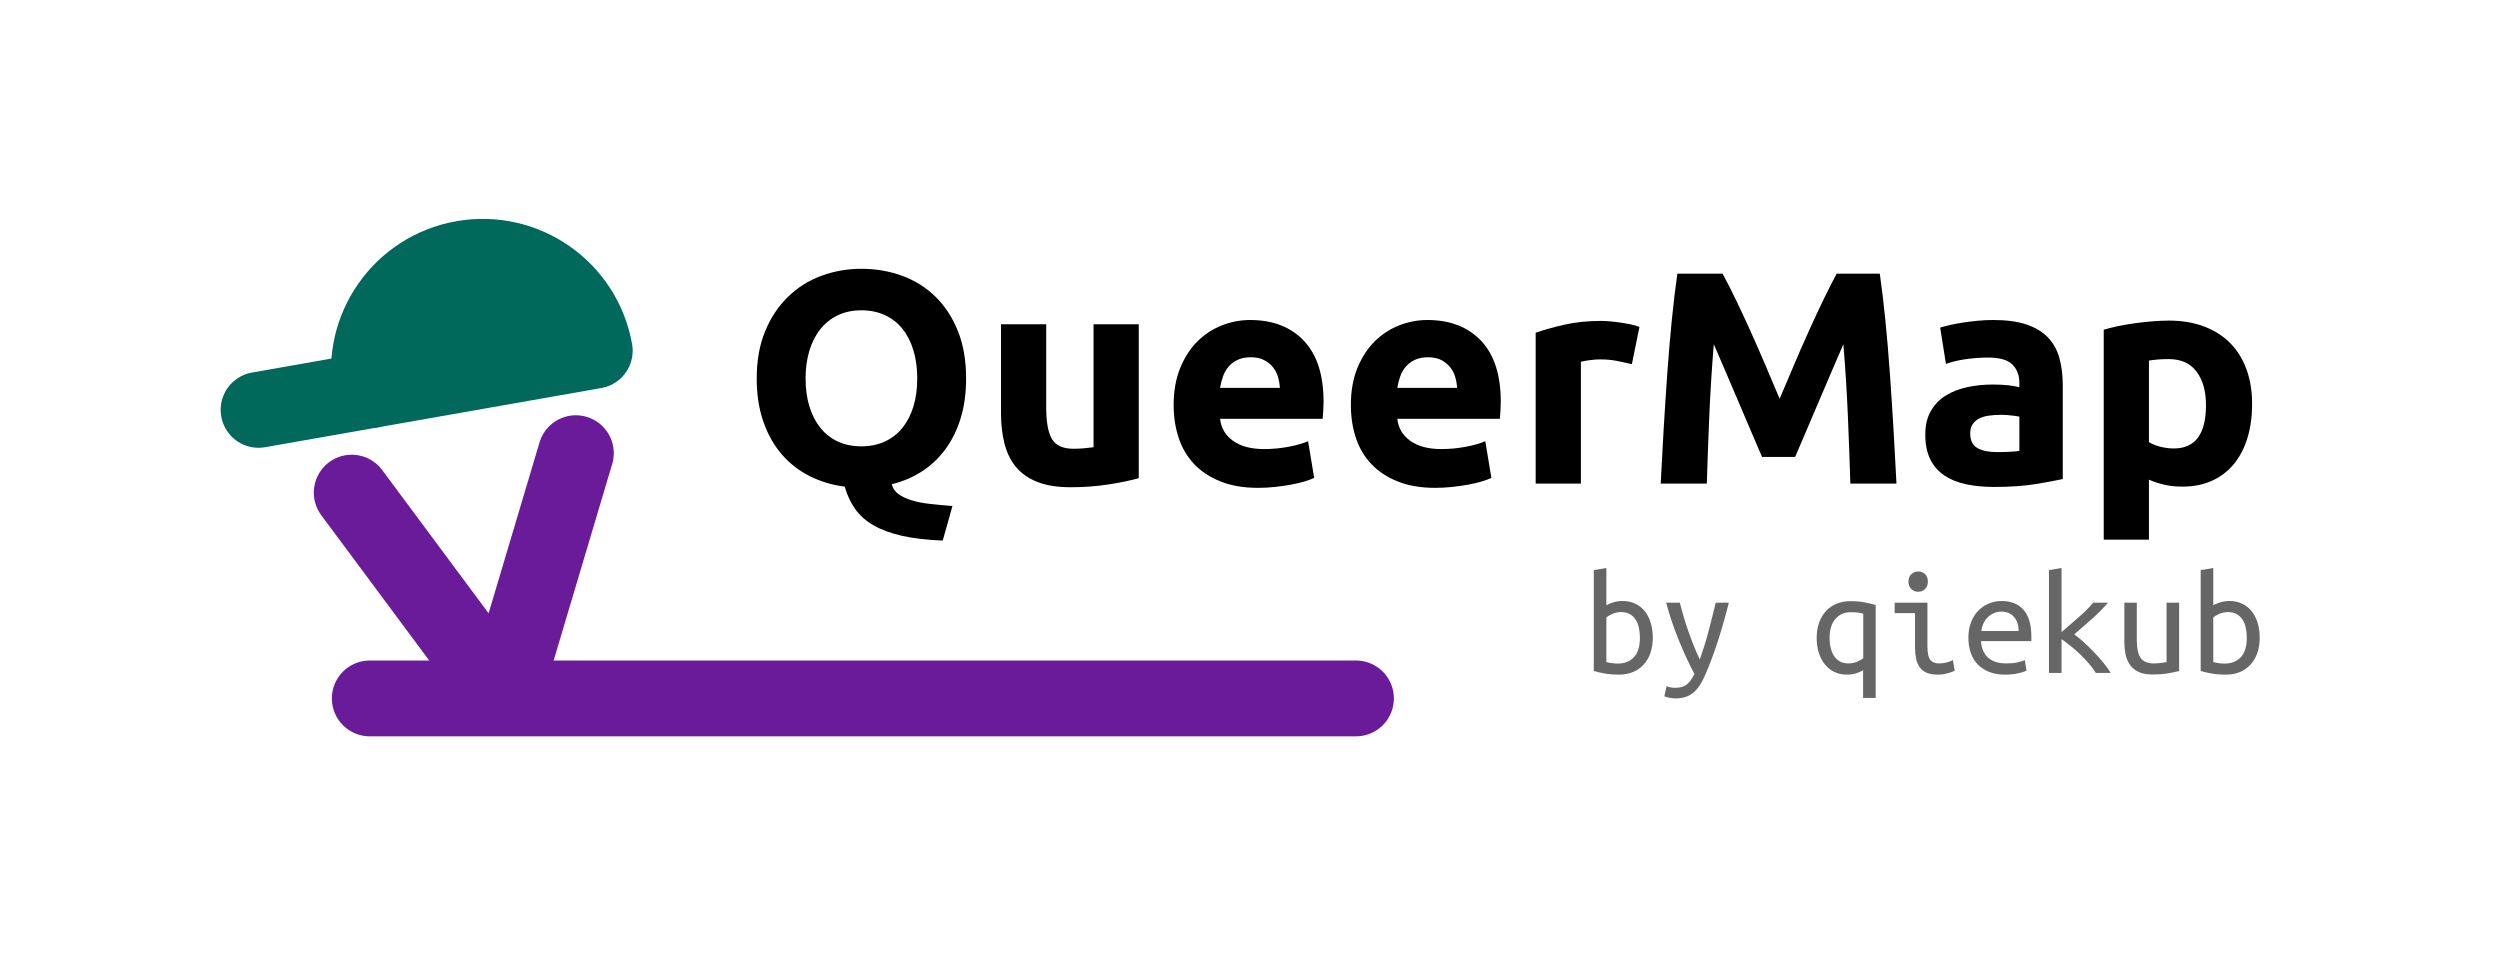
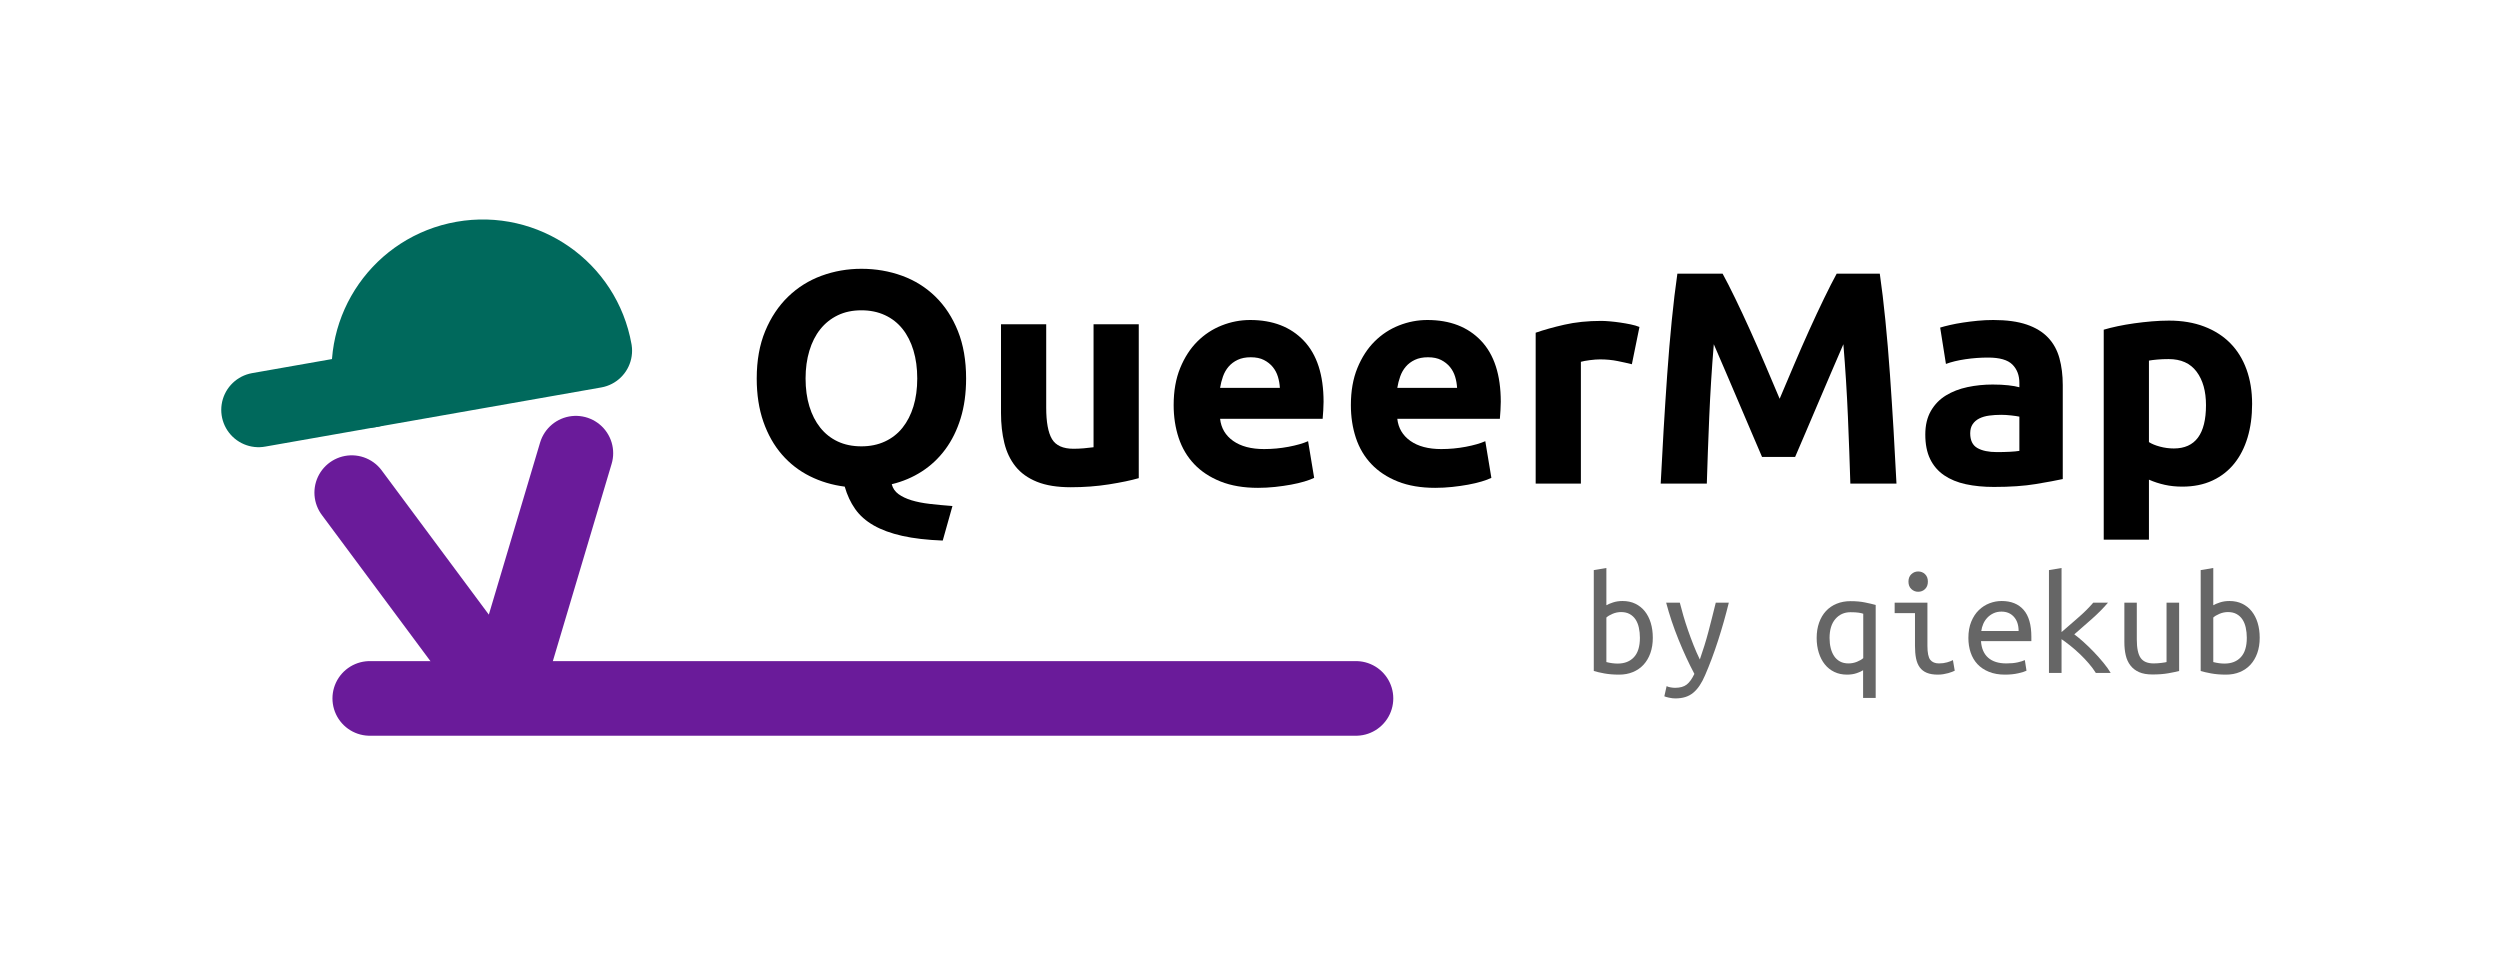
<svg xmlns="http://www.w3.org/2000/svg" width="100%" height="100%" viewBox="0 0 335 128" version="1.1" xml:space="preserve" style="fill-rule:evenodd;clip-rule:evenodd;stroke-linecap:round;stroke-linejoin:round;stroke-miterlimit:1.5;">
  <rect id="_-Logo---Horizontal---Colored---Transparent---Dark-on-Light" x="0" y="0" width="334.8" height="128" style="fill:none;" />
  <g>
    <g>
-       <g>
-         <path d="M49.664,52.281l-15.016,2.643" style="fill:none;stroke:#00695c;stroke-width:10.16px;" />
-         <path d="M79.698,46.993c-1.463,-8.28 -9.371,-13.809 -17.665,-12.349c-8.293,1.46 -13.831,9.356 -12.369,17.637l15.017,-2.644l15.017,-2.644Z" style="fill:#00695c;stroke:#00695c;stroke-width:10.16px;" />
-       </g>
-       <path d="M47.132,66.013l20.313,27.343l9.721,-32.63" style="fill:none;stroke:#6a1b9a;stroke-width:10.16px;" />
-       <path d="M181.7,93.588l-132.151,-0" style="fill:none;stroke:#6a1b9a;stroke-width:10.16px;" />
+       <path d="M49.664,52.281l-15.016,2.643" style="fill:none;stroke:#00695c;stroke-width:10px;" />
+       <path d="M79.698,46.993c-1.463,-8.28 -9.371,-13.809 -17.665,-12.349c-8.293,1.46 -13.831,9.356 -12.369,17.637l15.017,-2.644l15.017,-2.644Z" style="fill:#00695c;stroke:#00695c;stroke-width:10px;" />
+       <path d="M47.132,66.013l20.313,27.343l9.721,-32.63" style="fill:none;stroke:#6a1b9a;stroke-width:10px;" />
+       <path d="M181.7,93.588l-132.151,-0" style="fill:none;stroke:#6a1b9a;stroke-width:10px;" />
    </g>
    <g>
      <path id="by-qiekub" d="M215.255,81.103c0.203,-0.121 0.498,-0.247 0.884,-0.375c0.386,-0.129 0.817,-0.193 1.291,-0.193c0.637,0 1.206,0.122 1.708,0.365c0.501,0.244 0.925,0.582 1.27,1.015c0.346,0.433 0.61,0.951 0.793,1.553c0.183,0.603 0.275,1.269 0.275,2c-0,0.758 -0.109,1.441 -0.325,2.05c-0.217,0.609 -0.522,1.127 -0.915,1.553c-0.393,0.426 -0.868,0.754 -1.424,0.984c-0.555,0.231 -1.172,0.346 -1.85,0.346c-0.745,-0 -1.409,-0.055 -1.992,-0.163c-0.583,-0.108 -1.051,-0.216 -1.403,-0.325l0,-13.519l1.688,-0.284l-0,4.993Zm-0,7.613c0.257,0.067 0.515,0.118 0.772,0.152c0.258,0.034 0.502,0.051 0.732,0.051c0.935,-0 1.667,-0.288 2.196,-0.863c0.528,-0.575 0.793,-1.438 0.793,-2.588c-0,-0.487 -0.048,-0.944 -0.143,-1.37c-0.094,-0.427 -0.244,-0.792 -0.447,-1.097c-0.203,-0.304 -0.464,-0.544 -0.783,-0.72c-0.318,-0.176 -0.701,-0.264 -1.148,-0.264c-0.393,-0 -0.773,0.078 -1.139,0.233c-0.366,0.156 -0.644,0.322 -0.833,0.498l-0,5.968Z" style="fill-opacity:0.6;fill-rule:nonzero;" />
      <path d="M223.326,91.943c0.122,0.068 0.295,0.122 0.518,0.163c0.224,0.04 0.431,0.061 0.621,0.061c0.664,-0 1.182,-0.146 1.555,-0.437c0.373,-0.291 0.715,-0.768 1.027,-1.431c-0.759,-1.434 -1.471,-2.974 -2.135,-4.618c-0.664,-1.644 -1.213,-3.285 -1.647,-4.923l1.83,0c0.135,0.542 0.295,1.127 0.478,1.756c0.183,0.63 0.389,1.276 0.62,1.939c0.23,0.663 0.477,1.329 0.742,1.999c0.264,0.67 0.545,1.31 0.843,1.919c0.217,-0.623 0.421,-1.239 0.61,-1.848c0.19,-0.609 0.366,-1.221 0.529,-1.837c0.163,-0.615 0.325,-1.245 0.488,-1.888c0.163,-0.642 0.332,-1.322 0.508,-2.04l1.749,0c-0.434,1.76 -0.919,3.465 -1.454,5.116c-0.535,1.651 -1.108,3.18 -1.718,4.587c-0.23,0.542 -0.478,1.009 -0.742,1.401c-0.264,0.393 -0.552,0.717 -0.864,0.975c-0.312,0.257 -0.664,0.446 -1.057,0.568c-0.393,0.122 -0.841,0.183 -1.342,0.183c-0.258,-0 -0.539,-0.034 -0.844,-0.102c-0.305,-0.068 -0.512,-0.128 -0.62,-0.183l0.305,-1.36Z" style="fill-opacity:0.6;fill-rule:nonzero;" />
      <path d="M245.162,85.488c-0,0.487 0.05,0.937 0.152,1.35c0.102,0.413 0.254,0.771 0.457,1.076c0.204,0.304 0.465,0.545 0.783,0.721c0.319,0.175 0.702,0.263 1.149,0.263c0.393,0 0.772,-0.074 1.138,-0.223c0.366,-0.149 0.644,-0.311 0.834,-0.487l0,-5.948c-0.149,-0.054 -0.356,-0.101 -0.62,-0.142c-0.264,-0.04 -0.627,-0.061 -1.088,-0.061c-0.827,0 -1.501,0.301 -2.023,0.904c-0.522,0.602 -0.782,1.451 -0.782,2.547Zm-1.729,0c0,-0.758 0.109,-1.441 0.326,-2.05c0.217,-0.609 0.522,-1.127 0.915,-1.553c0.393,-0.426 0.87,-0.754 1.433,-0.985c0.562,-0.23 1.182,-0.345 1.86,-0.345c0.732,0 1.379,0.058 1.942,0.173c0.562,0.115 1.04,0.227 1.433,0.335l0,12.464l-1.687,-0l-0,-3.715c-0.204,0.135 -0.495,0.267 -0.875,0.396c-0.379,0.128 -0.806,0.193 -1.28,0.193c-0.637,-0 -1.207,-0.122 -1.708,-0.366c-0.502,-0.243 -0.925,-0.582 -1.271,-1.015c-0.346,-0.433 -0.613,-0.95 -0.803,-1.553c-0.19,-0.602 -0.285,-1.262 -0.285,-1.979Z" style="fill-opacity:0.6;fill-rule:nonzero;" />
      <path d="M257.035,79.297c-0.353,-0 -0.658,-0.122 -0.915,-0.366c-0.258,-0.243 -0.386,-0.575 -0.386,-0.994c-0,-0.42 0.128,-0.751 0.386,-0.995c0.257,-0.244 0.562,-0.365 0.915,-0.365c0.366,-0 0.674,0.121 0.925,0.365c0.251,0.244 0.376,0.575 0.376,0.995c0,0.419 -0.125,0.751 -0.376,0.994c-0.251,0.244 -0.559,0.366 -0.925,0.366Zm-0.427,2.862l-2.724,0l-0,-1.401l4.391,0l0,5.786c0,0.933 0.129,1.559 0.386,1.877c0.258,0.318 0.644,0.477 1.159,0.477c0.393,0 0.756,-0.047 1.088,-0.142c0.332,-0.094 0.593,-0.196 0.783,-0.304l0.244,1.421c-0.082,0.04 -0.197,0.091 -0.346,0.152c-0.149,0.061 -0.322,0.118 -0.518,0.173c-0.197,0.054 -0.414,0.101 -0.651,0.142c-0.237,0.04 -0.485,0.061 -0.742,0.061c-0.597,-0 -1.091,-0.082 -1.484,-0.244c-0.393,-0.162 -0.708,-0.406 -0.946,-0.731c-0.237,-0.325 -0.403,-0.727 -0.498,-1.208c-0.095,-0.48 -0.142,-1.038 -0.142,-1.674l-0,-4.385Z" style="fill-opacity:0.6;fill-rule:nonzero;" />
      <path d="M268.217,80.535c1.274,0 2.257,0.396 2.948,1.188c0.691,0.791 1.037,1.992 1.037,3.603l-0,0.588l-6.75,0c0.068,0.975 0.39,1.716 0.966,2.223c0.576,0.508 1.386,0.761 2.429,0.761c0.597,0 1.105,-0.047 1.525,-0.142c0.42,-0.094 0.739,-0.196 0.956,-0.304l0.223,1.421c-0.203,0.108 -0.569,0.223 -1.098,0.345c-0.528,0.122 -1.125,0.183 -1.789,0.183c-0.813,-0 -1.528,-0.126 -2.145,-0.376c-0.616,-0.25 -1.128,-0.592 -1.535,-1.025c-0.406,-0.433 -0.711,-0.951 -0.915,-1.553c-0.203,-0.602 -0.305,-1.255 -0.305,-1.959c0,-0.839 0.129,-1.57 0.387,-2.192c0.257,-0.623 0.596,-1.137 1.016,-1.543c0.42,-0.406 0.895,-0.71 1.423,-0.913c0.529,-0.203 1.071,-0.305 1.627,-0.305Zm2.277,4.019c-0,-0.798 -0.21,-1.431 -0.63,-1.898c-0.42,-0.467 -0.976,-0.7 -1.667,-0.7c-0.393,0 -0.749,0.074 -1.068,0.223c-0.318,0.149 -0.593,0.345 -0.823,0.589c-0.231,0.244 -0.414,0.521 -0.549,0.832c-0.136,0.312 -0.224,0.63 -0.264,0.954l5.001,0Z" style="fill-opacity:0.6;fill-rule:nonzero;" />
      <path d="M277.955,85.001c0.366,0.271 0.78,0.612 1.241,1.025c0.461,0.413 0.918,0.856 1.372,1.33c0.454,0.473 0.884,0.957 1.291,1.451c0.407,0.494 0.732,0.951 0.976,1.37l-1.993,0c-0.257,-0.419 -0.576,-0.849 -0.955,-1.289c-0.38,-0.44 -0.783,-0.862 -1.21,-1.268c-0.427,-0.406 -0.854,-0.779 -1.281,-1.117c-0.427,-0.338 -0.809,-0.622 -1.148,-0.852l-0,4.526l-1.688,0l0,-13.783l1.688,-0.284l-0,8.586c0.745,-0.649 1.491,-1.295 2.236,-1.938c0.746,-0.643 1.416,-1.309 2.013,-2l1.972,0c-0.583,0.691 -1.284,1.401 -2.104,2.132c-0.82,0.731 -1.623,1.434 -2.41,2.111Z" style="fill-opacity:0.6;fill-rule:nonzero;" />
      <path d="M292.004,89.913c-0.366,0.095 -0.85,0.197 -1.453,0.305c-0.604,0.108 -1.312,0.162 -2.125,0.162c-0.718,0 -1.315,-0.105 -1.789,-0.314c-0.475,-0.21 -0.861,-0.508 -1.159,-0.894c-0.298,-0.385 -0.508,-0.842 -0.63,-1.37c-0.122,-0.528 -0.183,-1.109 -0.183,-1.745l-0,-5.299l1.667,0l-0,4.933c-0,1.164 0.173,1.989 0.518,2.477c0.346,0.487 0.925,0.73 1.739,0.73c0.176,0 0.355,-0.006 0.538,-0.02c0.183,-0.013 0.356,-0.03 0.519,-0.051c0.162,-0.02 0.305,-0.04 0.427,-0.061c0.122,-0.02 0.203,-0.037 0.244,-0.05l-0,-7.958l1.687,0l0,9.155Z" style="fill-opacity:0.6;fill-rule:nonzero;" />
      <path d="M296.579,81.103c0.203,-0.121 0.498,-0.247 0.884,-0.375c0.386,-0.129 0.817,-0.193 1.291,-0.193c0.637,0 1.206,0.122 1.708,0.365c0.501,0.244 0.925,0.582 1.271,1.015c0.345,0.433 0.61,0.951 0.793,1.553c0.183,0.603 0.274,1.269 0.274,2c0,0.758 -0.108,1.441 -0.325,2.05c-0.217,0.609 -0.522,1.127 -0.915,1.553c-0.393,0.426 -0.868,0.754 -1.423,0.984c-0.556,0.231 -1.173,0.346 -1.85,0.346c-0.746,-0 -1.41,-0.055 -1.993,-0.163c-0.583,-0.108 -1.05,-0.216 -1.403,-0.325l0,-13.519l1.688,-0.284l-0,4.993Zm-0,7.613c0.257,0.067 0.515,0.118 0.772,0.152c0.258,0.034 0.502,0.051 0.732,0.051c0.935,-0 1.667,-0.288 2.196,-0.863c0.529,-0.575 0.793,-1.438 0.793,-2.588c-0,-0.487 -0.048,-0.944 -0.142,-1.37c-0.095,-0.427 -0.244,-0.792 -0.448,-1.097c-0.203,-0.304 -0.464,-0.544 -0.782,-0.72c-0.319,-0.176 -0.702,-0.264 -1.149,-0.264c-0.393,-0 -0.773,0.078 -1.139,0.233c-0.366,0.156 -0.644,0.322 -0.833,0.498l-0,5.968Z" style="fill-opacity:0.6;fill-rule:nonzero;" />
      <path id="QueerMap" d="M107.947,50.715c0,1.381 0.17,2.626 0.509,3.735c0.338,1.11 0.826,2.064 1.463,2.863c0.638,0.798 1.417,1.414 2.339,1.847c0.921,0.433 1.978,0.649 3.171,0.649c1.166,0 2.216,-0.216 3.151,-0.649c0.936,-0.433 1.722,-1.049 2.359,-1.847c0.637,-0.799 1.125,-1.753 1.464,-2.863c0.339,-1.109 0.508,-2.354 0.508,-3.735c-0,-1.38 -0.169,-2.632 -0.508,-3.755c-0.339,-1.123 -0.827,-2.084 -1.464,-2.883c-0.637,-0.798 -1.423,-1.414 -2.359,-1.847c-0.935,-0.433 -1.985,-0.649 -3.151,-0.649c-1.193,-0 -2.25,0.223 -3.171,0.669c-0.922,0.447 -1.701,1.069 -2.339,1.868c-0.637,0.798 -1.125,1.759 -1.463,2.882c-0.339,1.124 -0.509,2.362 -0.509,3.715Zm21.511,0c-0,1.976 -0.244,3.756 -0.732,5.339c-0.488,1.583 -1.173,2.97 -2.054,4.161c-0.881,1.191 -1.931,2.179 -3.151,2.964c-1.22,0.785 -2.562,1.353 -4.026,1.705c0.136,0.542 0.434,0.981 0.895,1.32c0.461,0.338 1.044,0.615 1.748,0.832c0.705,0.216 1.525,0.379 2.46,0.487c0.936,0.108 1.945,0.203 3.03,0.284l-1.301,4.629c-2.115,-0.082 -3.924,-0.291 -5.429,-0.63c-1.504,-0.338 -2.778,-0.805 -3.822,-1.4c-1.044,-0.596 -1.87,-1.327 -2.48,-2.193c-0.61,-0.866 -1.078,-1.867 -1.403,-3.004c-1.681,-0.217 -3.24,-0.683 -4.676,-1.401c-1.437,-0.717 -2.684,-1.684 -3.741,-2.902c-1.057,-1.218 -1.884,-2.68 -2.481,-4.385c-0.596,-1.705 -0.894,-3.64 -0.894,-5.806c-0,-2.409 0.379,-4.527 1.138,-6.353c0.759,-1.827 1.783,-3.363 3.07,-4.608c1.288,-1.245 2.779,-2.179 4.473,-2.802c1.694,-0.622 3.477,-0.934 5.347,-0.934c1.925,0 3.741,0.312 5.449,0.934c1.708,0.623 3.199,1.557 4.473,2.802c1.274,1.245 2.277,2.781 3.009,4.608c0.732,1.826 1.098,3.944 1.098,6.353Z" style="fill-rule:nonzero;" />
      <path d="M152.594,64.072c-1.03,0.298 -2.358,0.575 -3.985,0.833c-1.626,0.257 -3.334,0.385 -5.123,0.385c-1.816,0 -3.328,-0.243 -4.534,-0.731c-1.206,-0.487 -2.162,-1.17 -2.866,-2.05c-0.705,-0.879 -1.207,-1.928 -1.505,-3.146c-0.298,-1.218 -0.447,-2.558 -0.447,-4.019l-0,-11.896l6.058,0l0,11.165c0,1.948 0.258,3.356 0.773,4.222c0.515,0.866 1.477,1.299 2.887,1.299c0.434,0 0.895,-0.02 1.382,-0.061c0.488,-0.04 0.922,-0.088 1.302,-0.142l-0,-16.483l6.058,0l0,20.624Z" style="fill-rule:nonzero;" />
      <path d="M157.27,54.288c0,-1.895 0.292,-3.552 0.875,-4.973c0.583,-1.421 1.348,-2.606 2.297,-3.553c0.949,-0.947 2.04,-1.664 3.273,-2.152c1.234,-0.487 2.501,-0.73 3.802,-0.73c3.036,-0 5.435,0.927 7.197,2.781c1.762,1.854 2.644,4.581 2.644,8.18c-0,0.352 -0.014,0.738 -0.041,1.157c-0.027,0.42 -0.054,0.792 -0.081,1.117l-13.744,-0c0.135,1.245 0.718,2.233 1.748,2.964c1.03,0.73 2.413,1.096 4.148,1.096c1.111,-0 2.202,-0.102 3.273,-0.305c1.071,-0.203 1.945,-0.453 2.623,-0.751l0.813,4.913c-0.325,0.162 -0.759,0.324 -1.301,0.487c-0.542,0.162 -1.146,0.304 -1.81,0.426c-0.664,0.122 -1.375,0.223 -2.134,0.305c-0.759,0.081 -1.518,0.121 -2.277,0.121c-1.925,0 -3.599,-0.284 -5.022,-0.852c-1.423,-0.569 -2.603,-1.347 -3.538,-2.335c-0.935,-0.988 -1.626,-2.158 -2.074,-3.511c-0.447,-1.354 -0.671,-2.815 -0.671,-4.385Zm14.232,-2.314c-0.027,-0.514 -0.115,-1.015 -0.264,-1.502c-0.149,-0.488 -0.38,-0.921 -0.691,-1.3c-0.312,-0.378 -0.705,-0.69 -1.18,-0.933c-0.474,-0.244 -1.064,-0.366 -1.768,-0.366c-0.678,0 -1.261,0.115 -1.749,0.345c-0.488,0.23 -0.894,0.535 -1.22,0.914c-0.325,0.379 -0.576,0.819 -0.752,1.319c-0.176,0.501 -0.305,1.009 -0.386,1.523l8.01,-0Z" style="fill-rule:nonzero;" />
      <path d="M181.017,54.288c0,-1.895 0.292,-3.552 0.874,-4.973c0.583,-1.421 1.349,-2.606 2.298,-3.553c0.949,-0.947 2.04,-1.664 3.273,-2.152c1.233,-0.487 2.501,-0.73 3.802,-0.73c3.036,-0 5.435,0.927 7.197,2.781c1.762,1.854 2.643,4.581 2.643,8.18c0,0.352 -0.013,0.738 -0.041,1.157c-0.027,0.42 -0.054,0.792 -0.081,1.117l-13.744,-0c0.136,1.245 0.719,2.233 1.749,2.964c1.03,0.73 2.412,1.096 4.147,1.096c1.112,-0 2.203,-0.102 3.274,-0.305c1.07,-0.203 1.945,-0.453 2.622,-0.751l0.814,4.913c-0.326,0.162 -0.759,0.324 -1.302,0.487c-0.542,0.162 -1.145,0.304 -1.809,0.426c-0.664,0.122 -1.376,0.223 -2.135,0.305c-0.759,0.081 -1.518,0.121 -2.277,0.121c-1.925,0 -3.598,-0.284 -5.022,-0.852c-1.423,-0.569 -2.602,-1.347 -3.537,-2.335c-0.935,-0.988 -1.627,-2.158 -2.074,-3.511c-0.447,-1.354 -0.671,-2.815 -0.671,-4.385Zm14.232,-2.314c-0.027,-0.514 -0.115,-1.015 -0.264,-1.502c-0.15,-0.488 -0.38,-0.921 -0.692,-1.3c-0.311,-0.378 -0.705,-0.69 -1.179,-0.933c-0.474,-0.244 -1.064,-0.366 -1.769,-0.366c-0.677,0 -1.26,0.115 -1.748,0.345c-0.488,0.23 -0.895,0.535 -1.22,0.914c-0.325,0.379 -0.576,0.819 -0.752,1.319c-0.177,0.501 -0.305,1.009 -0.387,1.523l8.011,-0Z" style="fill-rule:nonzero;" />
      <path d="M218.67,48.807c-0.542,-0.135 -1.179,-0.277 -1.911,-0.426c-0.732,-0.149 -1.518,-0.223 -2.358,-0.223c-0.38,-0 -0.834,0.033 -1.363,0.101c-0.528,0.068 -0.928,0.142 -1.199,0.223l-0,16.321l-6.059,0l0,-20.218c1.085,-0.379 2.365,-0.738 3.843,-1.076c1.477,-0.338 3.124,-0.508 4.94,-0.508c0.326,0 0.719,0.021 1.18,0.061c0.46,0.041 0.921,0.095 1.382,0.163c0.461,0.067 0.922,0.149 1.383,0.243c0.46,0.095 0.853,0.21 1.179,0.345l-1.017,4.994Z" style="fill-rule:nonzero;" />
      <path d="M230.828,36.668c0.488,0.893 1.051,1.996 1.688,3.309c0.637,1.313 1.301,2.734 1.992,4.263c0.691,1.529 1.376,3.092 2.053,4.689c0.678,1.597 1.315,3.099 1.912,4.506c0.596,-1.407 1.233,-2.909 1.911,-4.506c0.677,-1.597 1.362,-3.16 2.053,-4.689c0.691,-1.529 1.356,-2.95 1.993,-4.263c0.637,-1.313 1.199,-2.416 1.687,-3.309l5.774,0c0.271,1.868 0.522,3.958 0.752,6.273c0.231,2.314 0.434,4.723 0.61,7.226c0.176,2.504 0.339,5.014 0.488,7.531c0.149,2.517 0.278,4.886 0.387,7.105l-6.181,0c-0.081,-2.734 -0.19,-5.711 -0.325,-8.932c-0.136,-3.221 -0.339,-6.468 -0.61,-9.743c-0.488,1.136 -1.03,2.395 -1.627,3.775c-0.596,1.381 -1.186,2.761 -1.769,4.141c-0.582,1.381 -1.145,2.7 -1.687,3.959c-0.542,1.258 -1.003,2.334 -1.383,3.227l-4.432,0c-0.379,-0.893 -0.84,-1.969 -1.382,-3.227c-0.542,-1.259 -1.105,-2.578 -1.688,-3.959c-0.583,-1.38 -1.172,-2.76 -1.769,-4.141c-0.596,-1.38 -1.138,-2.639 -1.626,-3.775c-0.271,3.275 -0.474,6.522 -0.61,9.743c-0.136,3.221 -0.244,6.198 -0.325,8.932l-6.181,0c0.109,-2.219 0.237,-4.588 0.386,-7.105c0.149,-2.517 0.312,-5.027 0.488,-7.531c0.177,-2.503 0.38,-4.912 0.61,-7.226c0.231,-2.315 0.481,-4.405 0.752,-6.273l6.059,0Z" style="fill-rule:nonzero;" />
      <path d="M267.587,60.581c0.596,-0 1.165,-0.014 1.707,-0.041c0.543,-0.027 0.976,-0.068 1.302,-0.122l-0,-4.587c-0.244,-0.054 -0.61,-0.109 -1.098,-0.163c-0.488,-0.054 -0.935,-0.081 -1.342,-0.081c-0.569,0 -1.105,0.034 -1.606,0.102c-0.502,0.067 -0.942,0.196 -1.322,0.385c-0.379,0.19 -0.677,0.447 -0.894,0.772c-0.217,0.324 -0.326,0.73 -0.326,1.218c0,0.947 0.319,1.603 0.956,1.969c0.637,0.365 1.511,0.548 2.623,0.548Zm-0.488,-17.701c1.789,-0 3.28,0.203 4.473,0.609c1.192,0.406 2.148,0.988 2.866,1.745c0.719,0.758 1.227,1.678 1.525,2.761c0.298,1.083 0.447,2.287 0.447,3.613l0,12.586c-0.867,0.19 -2.073,0.413 -3.619,0.67c-1.545,0.257 -3.415,0.386 -5.611,0.386c-1.382,-0 -2.636,-0.122 -3.761,-0.366c-1.125,-0.243 -2.094,-0.643 -2.908,-1.197c-0.813,-0.555 -1.436,-1.279 -1.87,-2.172c-0.434,-0.894 -0.651,-1.99 -0.651,-3.289c0,-1.245 0.251,-2.301 0.753,-3.167c0.501,-0.866 1.172,-1.556 2.012,-2.07c0.841,-0.514 1.803,-0.887 2.887,-1.117c1.085,-0.23 2.21,-0.345 3.375,-0.345c0.787,0 1.485,0.034 2.094,0.102c0.61,0.067 1.105,0.155 1.485,0.264l-0,-0.569c-0,-1.028 -0.312,-1.854 -0.936,-2.476c-0.623,-0.623 -1.707,-0.934 -3.253,-0.934c-1.03,-0 -2.046,0.074 -3.049,0.223c-1.003,0.149 -1.871,0.359 -2.603,0.629l-0.772,-4.871c0.352,-0.109 0.793,-0.224 1.321,-0.345c0.529,-0.122 1.105,-0.231 1.728,-0.325c0.624,-0.095 1.281,-0.176 1.973,-0.244c0.691,-0.067 1.389,-0.101 2.094,-0.101Z" style="fill-rule:nonzero;" />
      <path d="M295.603,54.288c-0,-1.868 -0.42,-3.363 -1.261,-4.486c-0.84,-1.123 -2.087,-1.685 -3.741,-1.685c-0.542,-0 -1.043,0.02 -1.504,0.061c-0.461,0.04 -0.84,0.088 -1.139,0.142l0,10.921c0.38,0.244 0.875,0.447 1.485,0.609c0.609,0.162 1.226,0.244 1.85,0.244c2.873,-0 4.31,-1.936 4.31,-5.806Zm6.18,-0.162c0,1.651 -0.203,3.153 -0.609,4.506c-0.407,1.353 -1.003,2.517 -1.79,3.492c-0.786,0.974 -1.762,1.732 -2.927,2.273c-1.166,0.541 -2.508,0.812 -4.026,0.812c-0.84,0 -1.626,-0.081 -2.358,-0.244c-0.732,-0.162 -1.437,-0.392 -2.115,-0.69l0,8.039l-6.058,-0l-0,-28.135c0.542,-0.163 1.165,-0.318 1.87,-0.467c0.705,-0.149 1.444,-0.277 2.216,-0.386c0.773,-0.108 1.559,-0.196 2.359,-0.264c0.799,-0.067 1.565,-0.101 2.297,-0.101c1.762,-0 3.334,0.264 4.717,0.792c1.382,0.527 2.548,1.272 3.497,2.232c0.949,0.961 1.674,2.132 2.175,3.512c0.502,1.381 0.752,2.923 0.752,4.629Z" style="fill-rule:nonzero;" />
    </g>
  </g>
</svg>
